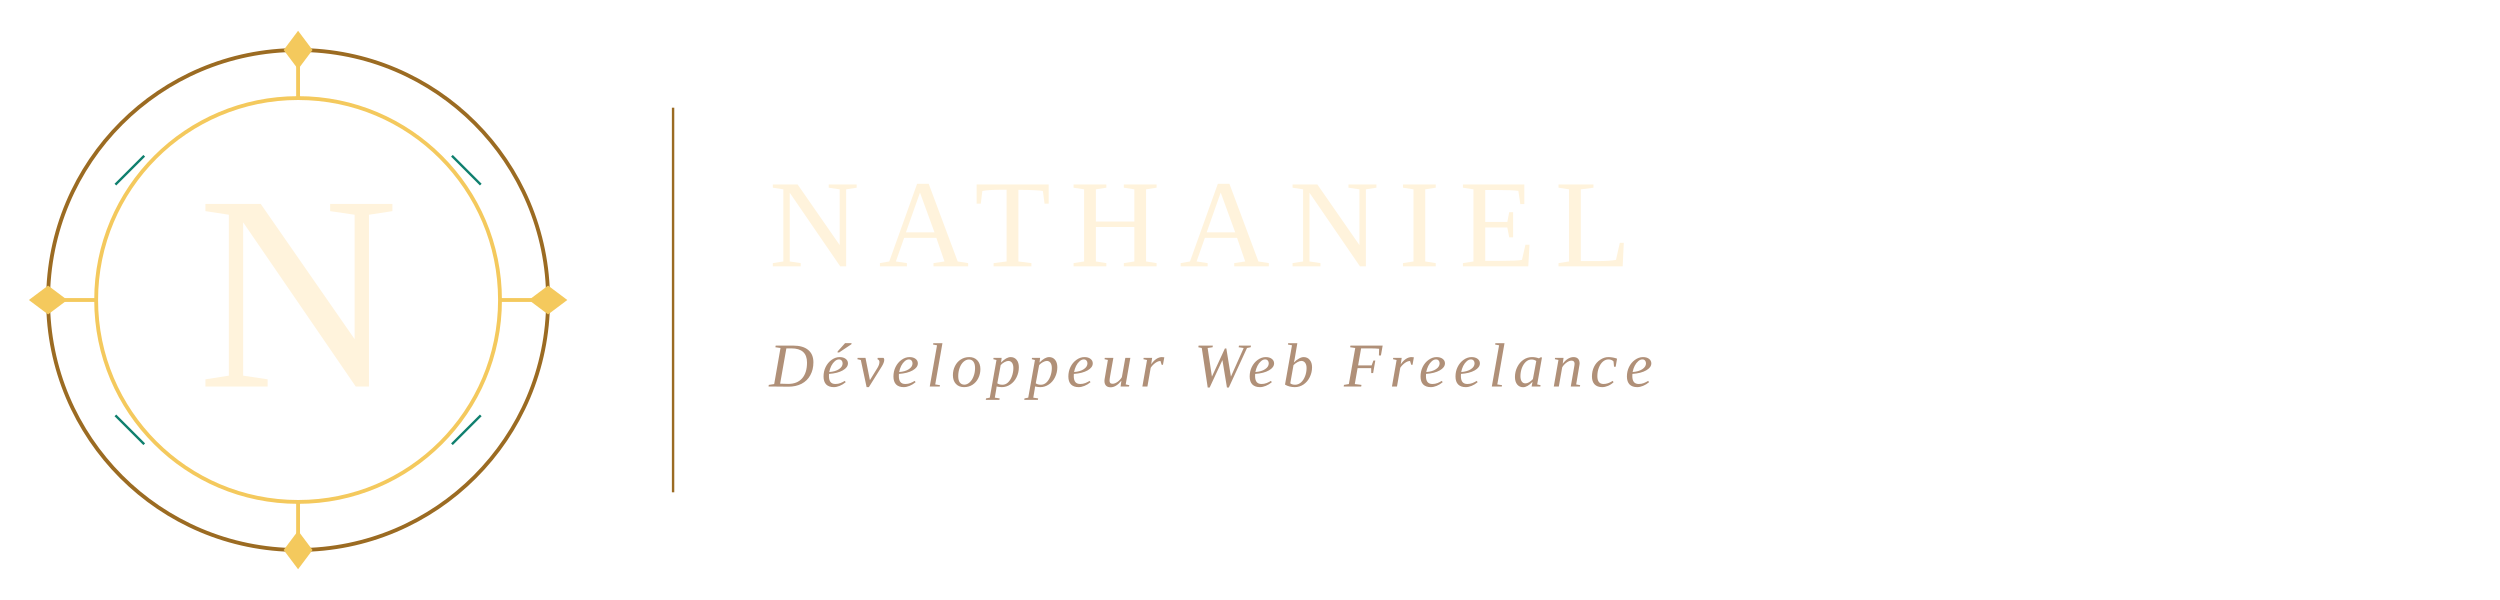
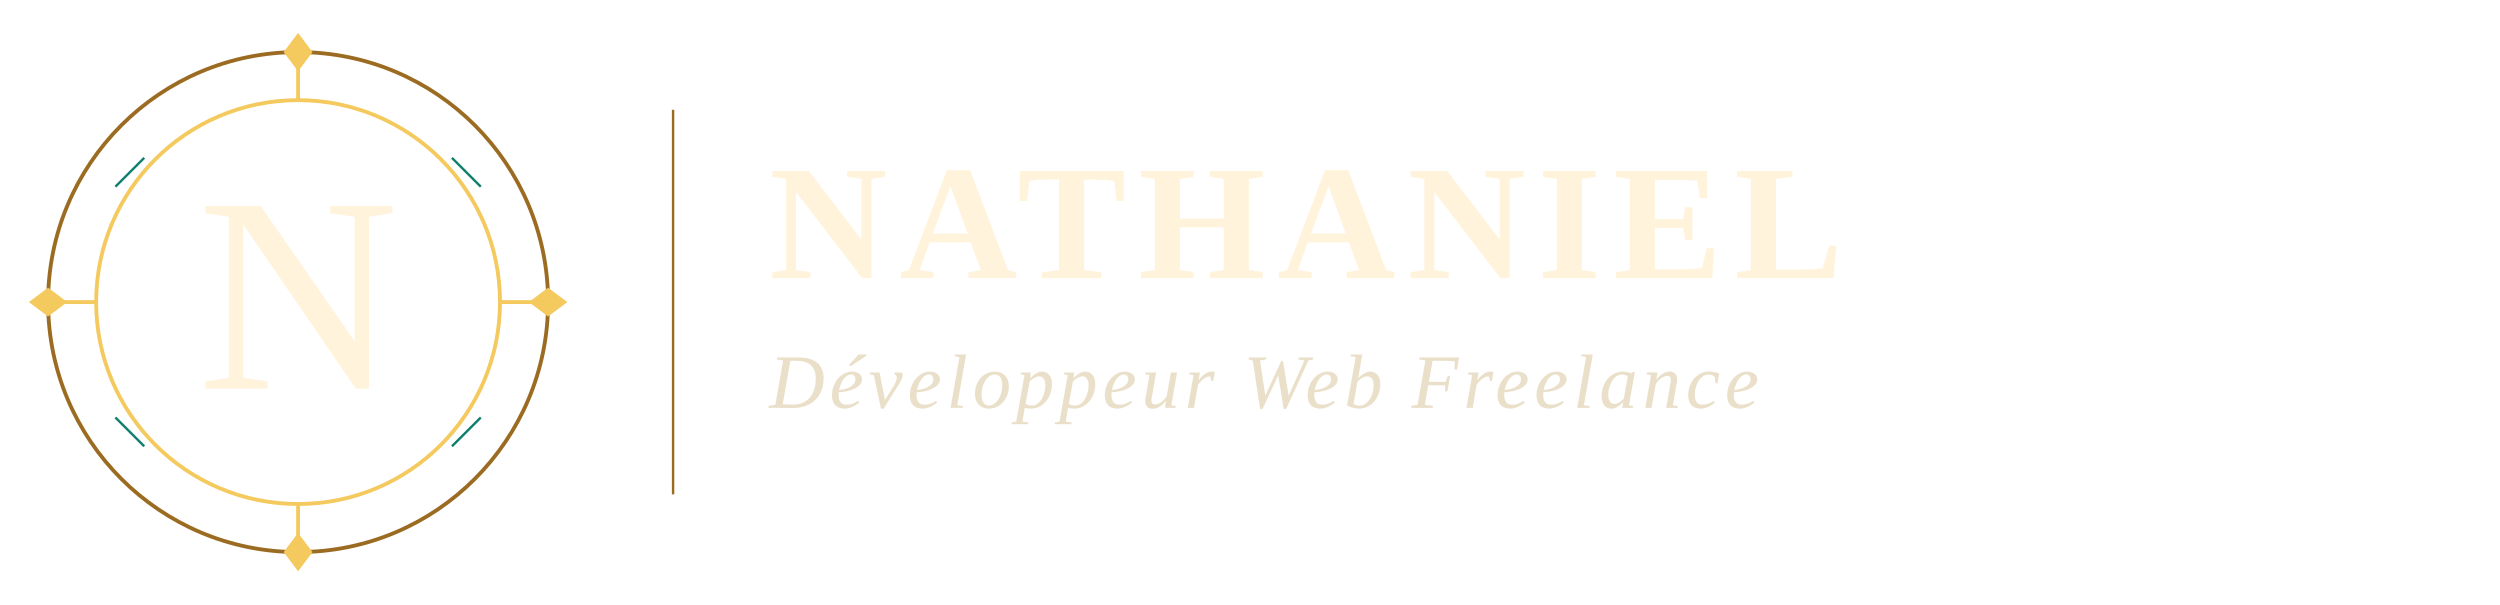
- <svg xmlns="http://www.w3.org/2000/svg" width="200" height="48" viewBox="0 0 520 124">
+ <svg xmlns="http://www.w3.org/2000/svg" width="240" height="58" viewBox="0 0 520 124">
  <circle cx="62" cy="62" r="52" stroke="#9b6b22" stroke-width="0.8" fill="none" />
  <circle cx="62" cy="62" r="42" stroke="#f4c95d" stroke-width="0.8" fill="none" />
  <line x1="62" y1="10" x2="62" y2="20" stroke="#f4c95d" stroke-width="0.8" />
  <line x1="62" y1="104" x2="62" y2="114" stroke="#f4c95d" stroke-width="0.8" />
  <line x1="10" y1="62" x2="20" y2="62" stroke="#f4c95d" stroke-width="0.8" />
  <line x1="104" y1="62" x2="114" y2="62" stroke="#f4c95d" stroke-width="0.8" />
  <path d="M62 6  L65 10 L62 14 L59 10 Z" fill="#f4c95d" />
  <path d="M62 110 L65 114 L62 118 L59 114 Z" fill="#f4c95d" />
  <path d="M6  62 L10 59 L14 62 L10 65 Z" fill="#f4c95d" />
  <path d="M110 62 L114 59 L118 62 L114 65 Z" fill="#f4c95d" />
  <line x1="94" y1="32" x2="100" y2="38" stroke="#0f7f6e" stroke-width="0.5" />
  <line x1="30" y1="32" x2="24" y2="38" stroke="#0f7f6e" stroke-width="0.5" />
  <line x1="94" y1="92" x2="100" y2="86" stroke="#0f7f6e" stroke-width="0.5" />
  <line x1="30" y1="92" x2="24" y2="86" stroke="#0f7f6e" stroke-width="0.5" />
  <text x="62" y="80" font-family="Georgia, 'Times New Roman', serif" font-size="58" fill="#fff3dc" text-anchor="middle">N</text>
  <line x1="140" y1="22" x2="140" y2="102" stroke="#9b6b22" stroke-width="0.5" />
-   <text x="160" y="55" font-family="Georgia, 'Times New Roman', serif" font-size="26" fill="#fff3dc" letter-spacing="4">NATHANIEL</text>
-   <text x="160" y="80" font-family="Georgia, 'Times New Roman', serif" font-size="13" font-style="italic" fill="#b09078" letter-spacing="1.5">Développeur Web Freelance</text>
+   <text x="160" y="57" font-family="Georgia, 'Times New Roman', serif" font-size="34" font-weight="600" fill="#fff3dc" letter-spacing="2.5">NATHANIEL</text>
+   <text x="160" y="84" font-family="Georgia, 'Times New Roman', serif" font-size="16" font-style="italic" fill="#eadfc9" letter-spacing="1">Développeur Web Freelance</text>
</svg>
